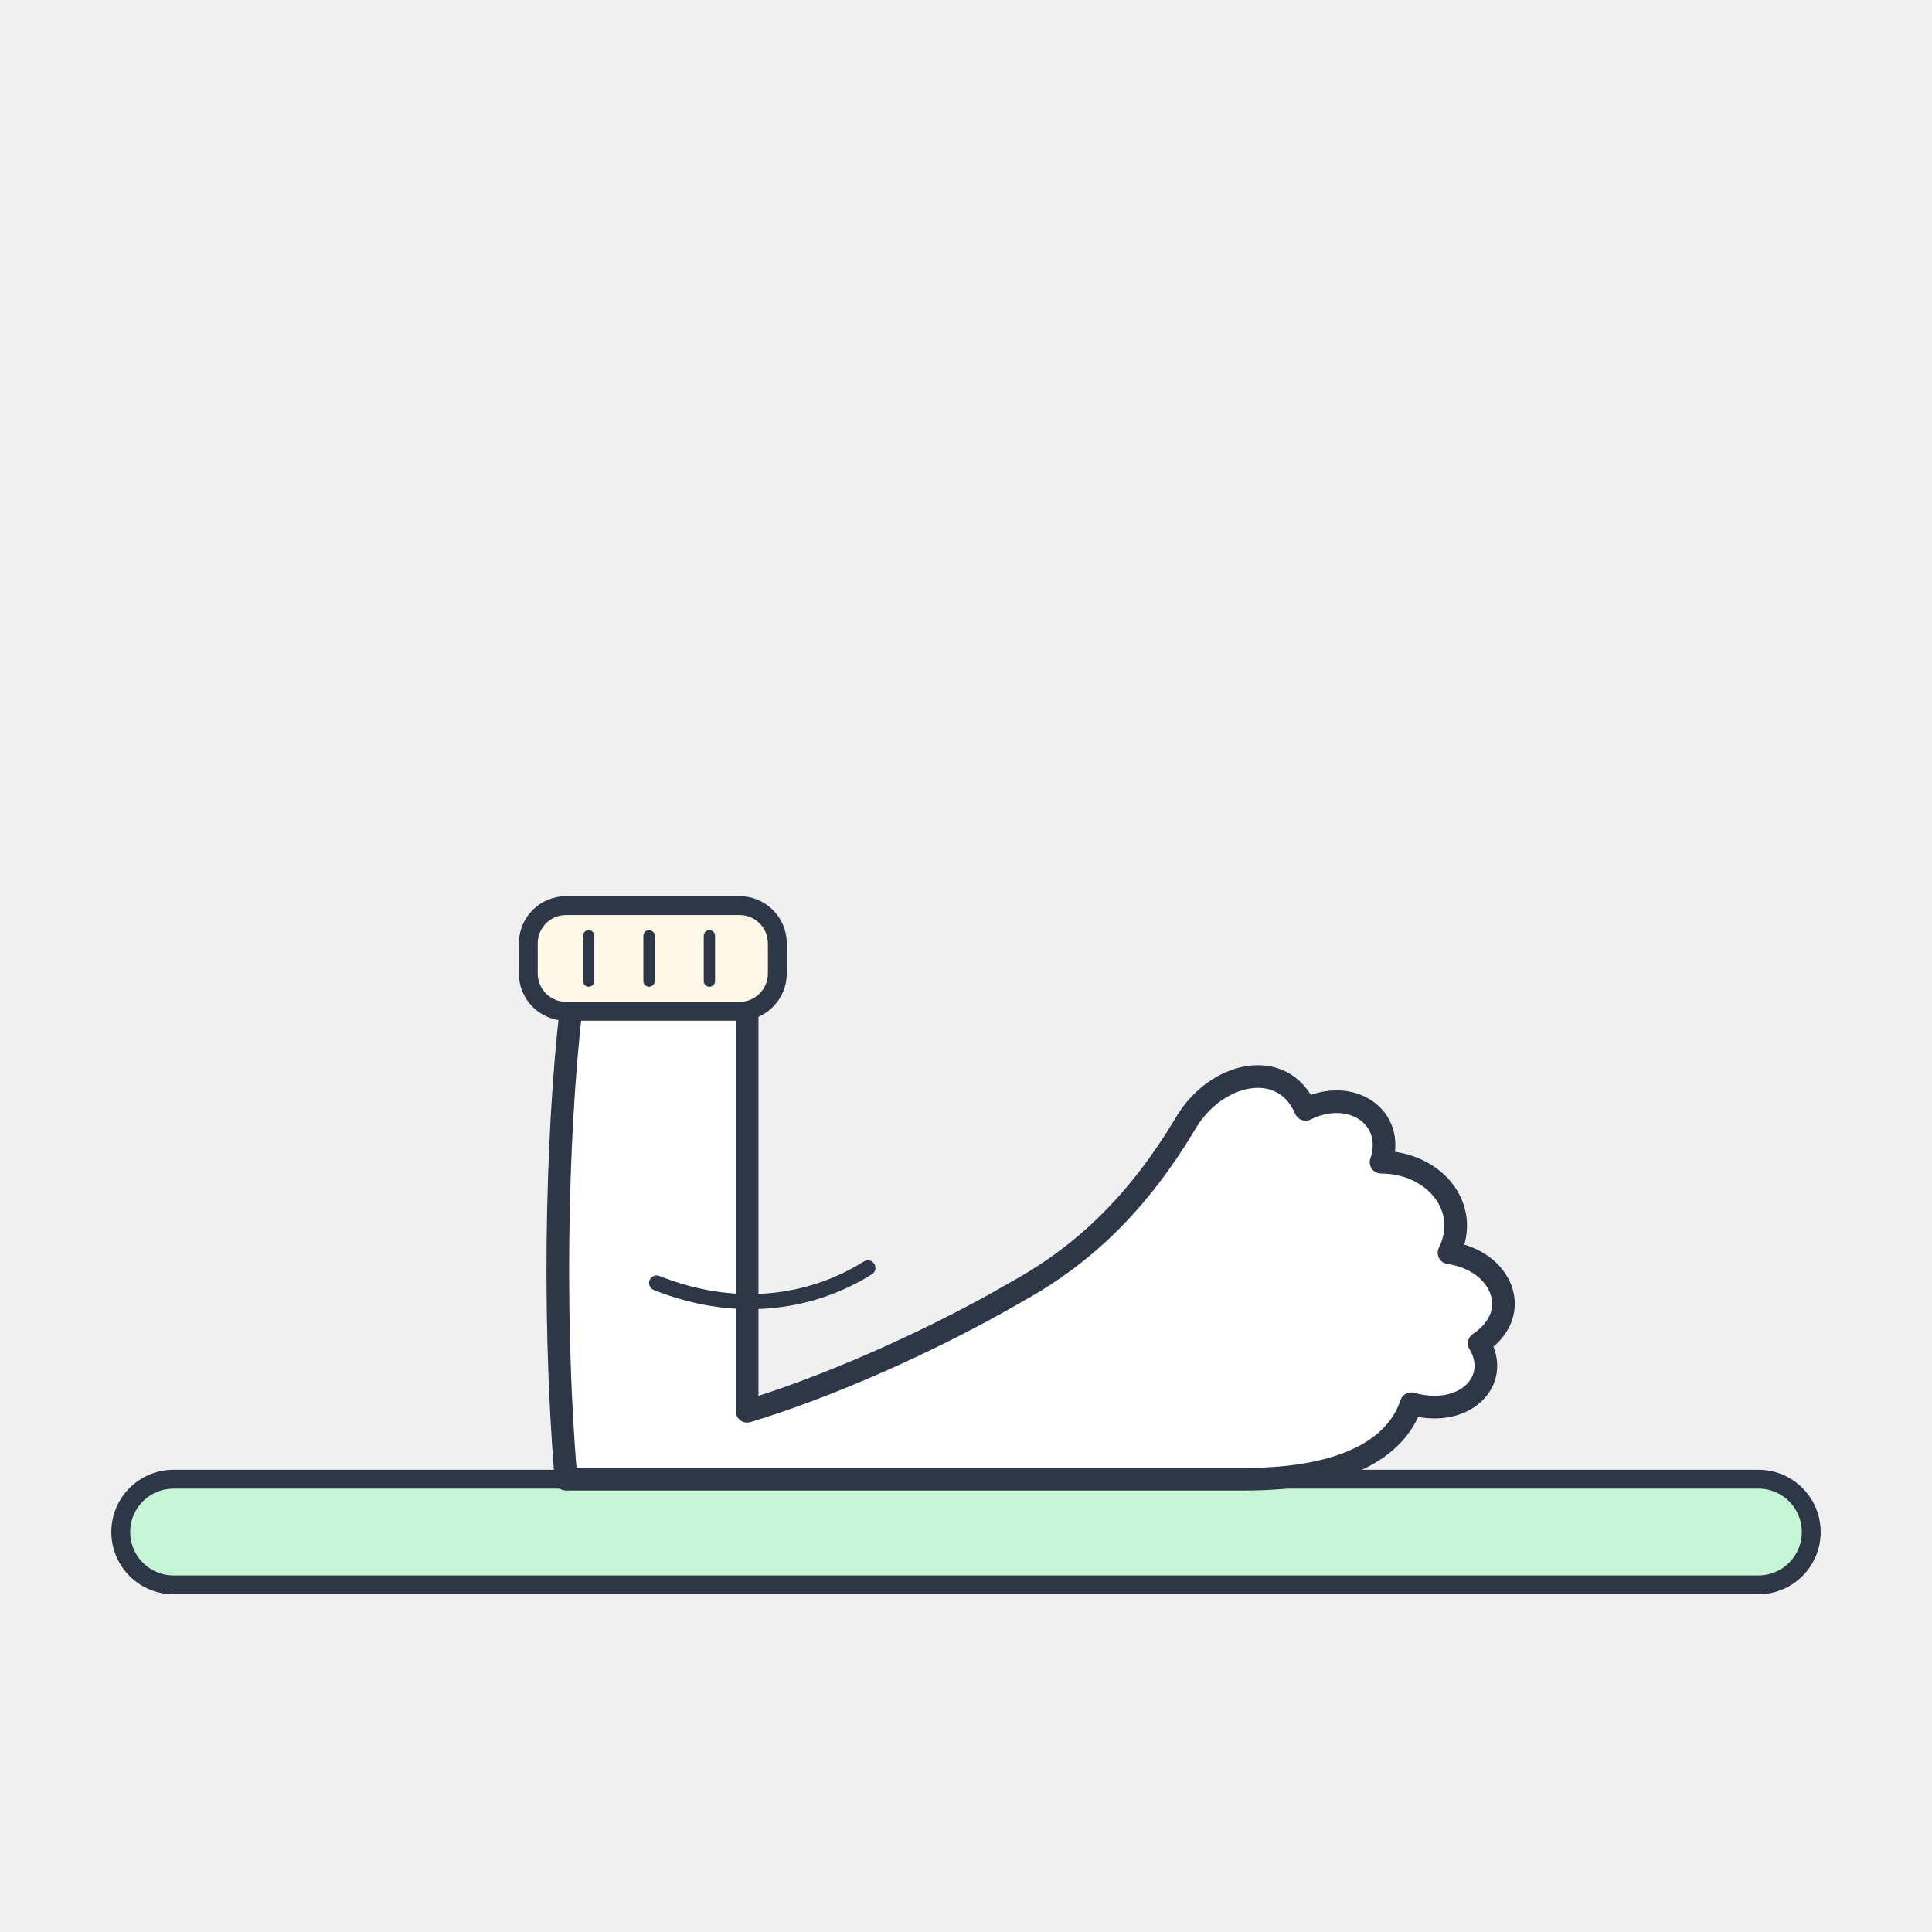
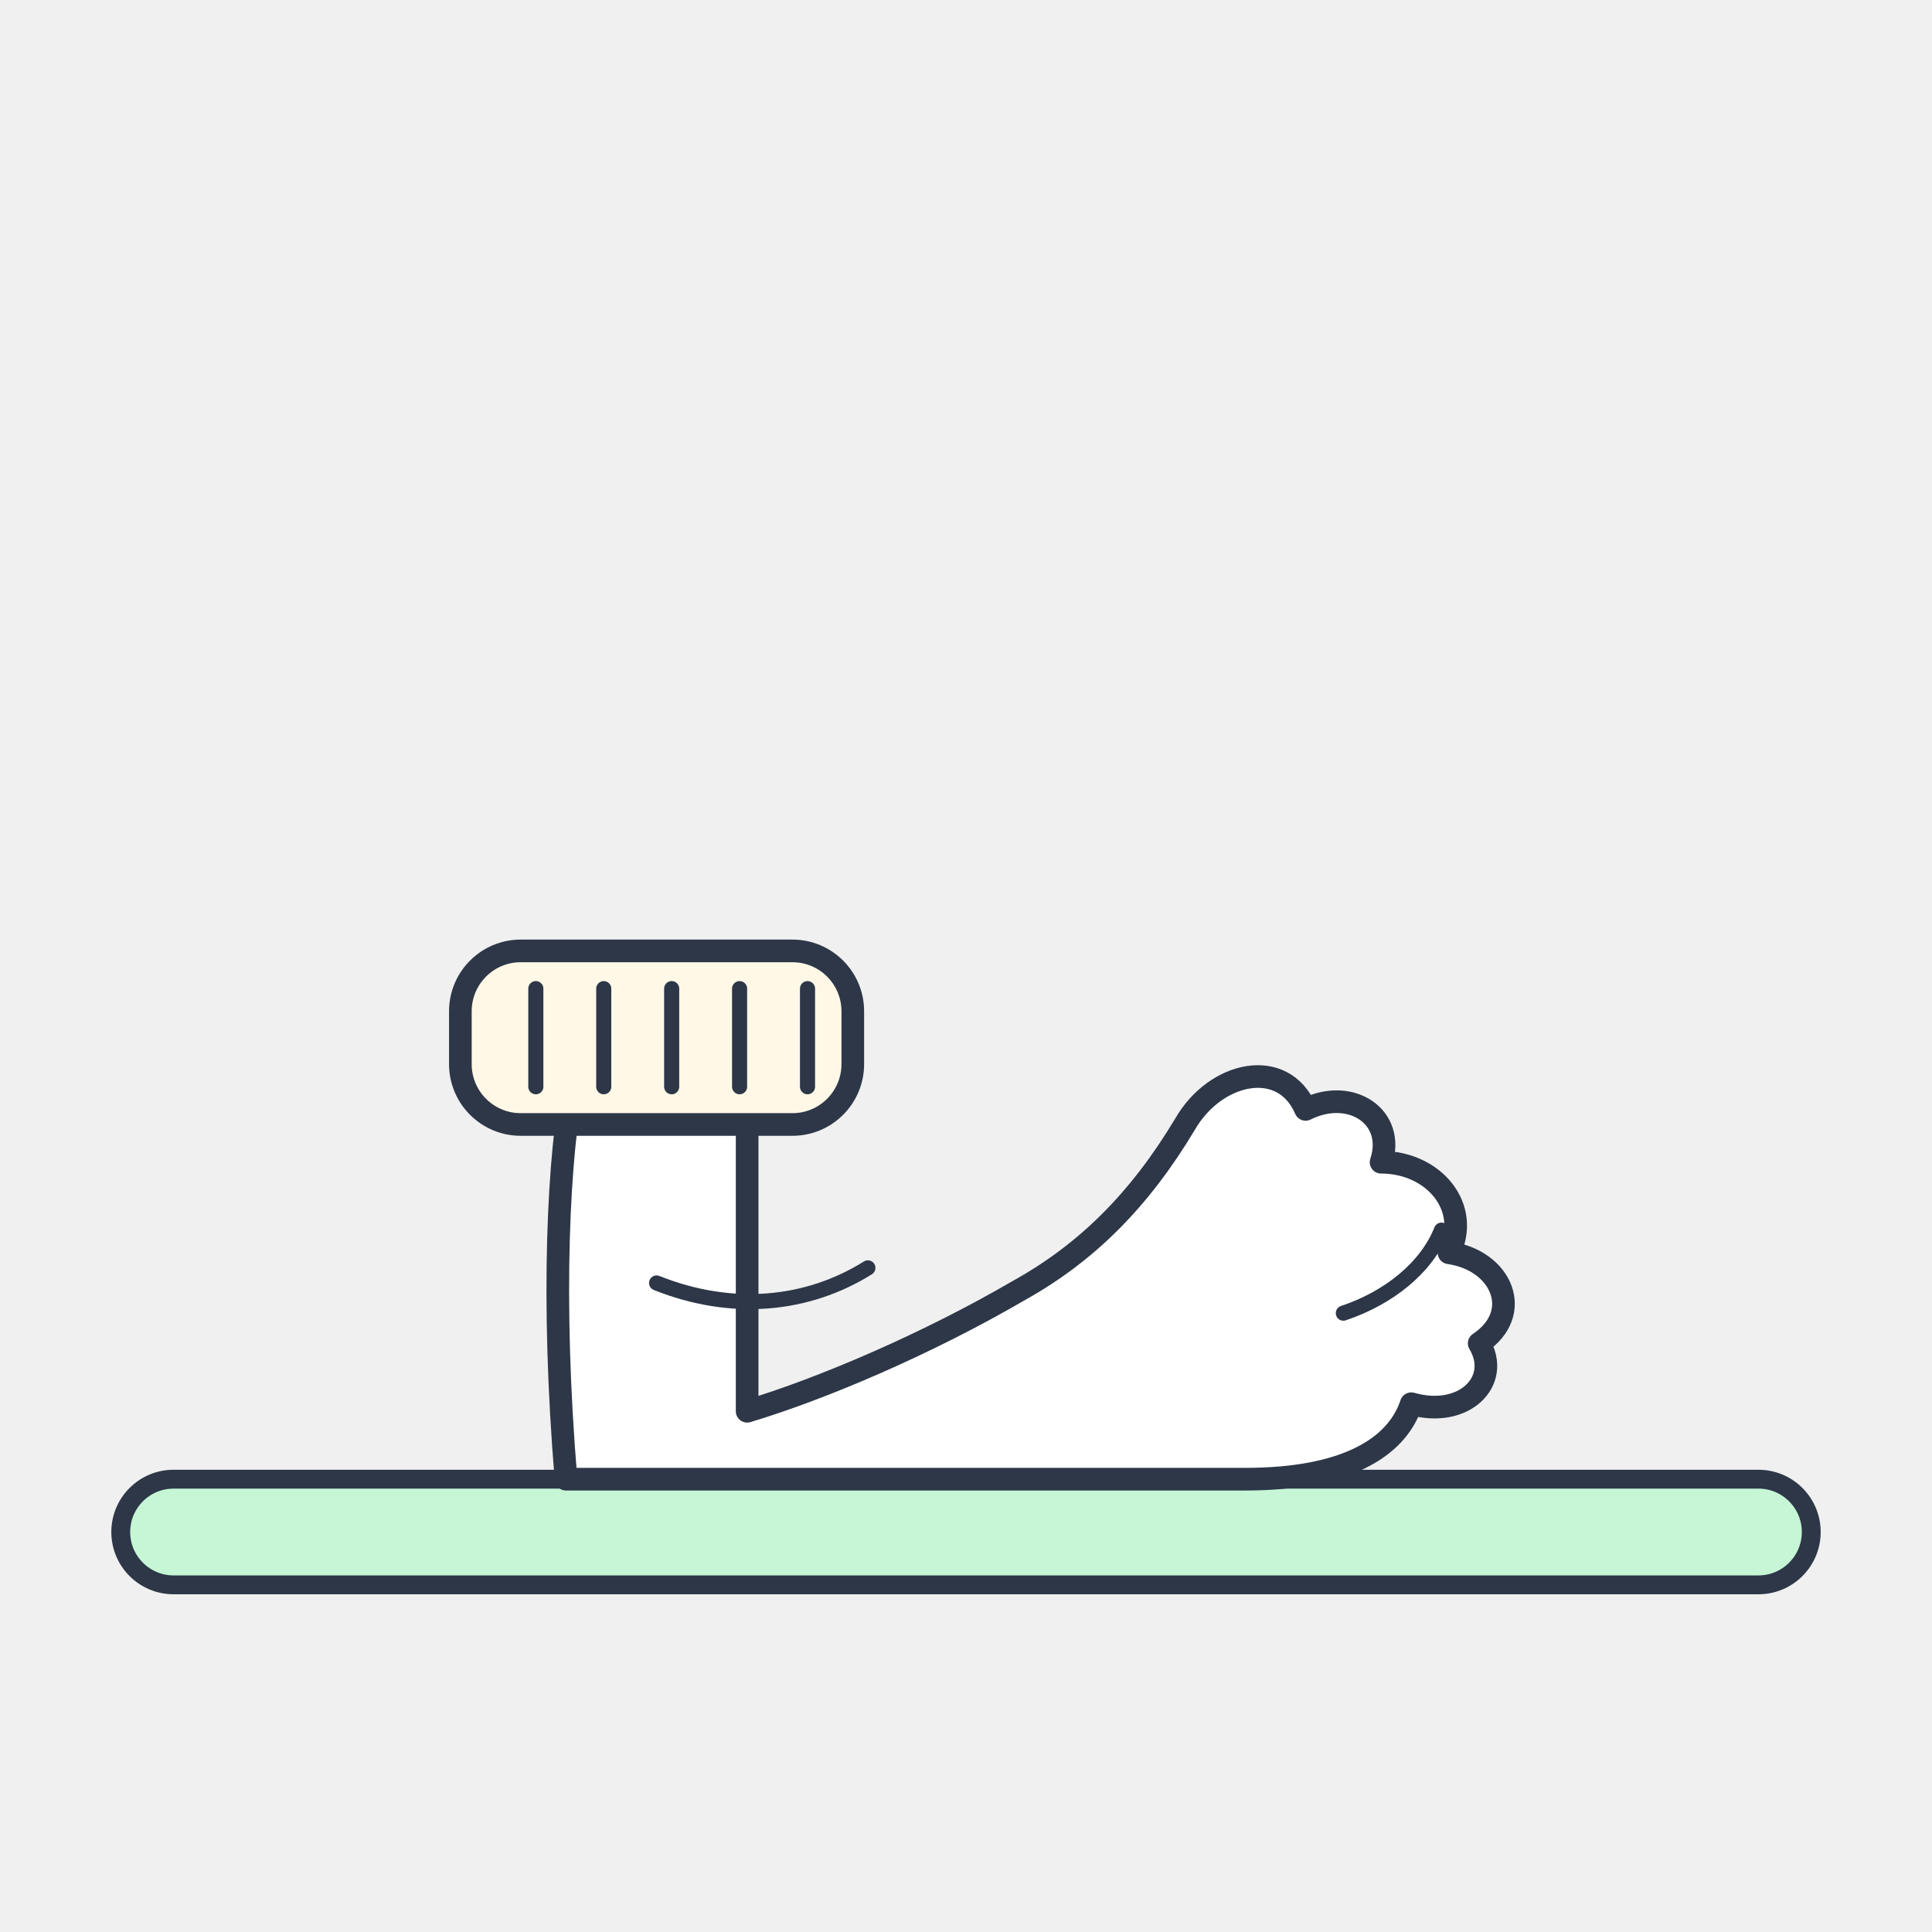
<svg xmlns="http://www.w3.org/2000/svg" viewBox="0 0 512 512">
  <rect x="32" y="392" width="448" height="28" rx="14" fill="#C6F6D5" stroke="#2D3748" stroke-width="5" />
-   <path d="M 198 374 L 198 262 L 152 262 C 148 292 146 344 150 392 L 330 392 C 356 392 370 384 374 372 C 388 376 398 366 392 356 C 404 348 398 334 384 332 C 390 320 380 308 366 308 C 370 296 358 288 346 294 C 340 280 322 284 314 298 C 302 318 288 332 270 342 C 246 356 218 368 198 374 Z" fill="#FFFFFF" stroke="#2D3748" stroke-width="6" stroke-linejoin="round" />
-   <rect x="140" y="240" width="66" height="28" rx="10" fill="#FFF8E7" stroke="#2D3748" stroke-width="5" />
-   <path d="M 156 248 L 156 260" fill="none" stroke="#2D3748" stroke-width="3" stroke-linecap="round" />
-   <path d="M 172 248 L 172 260" fill="none" stroke="#2D3748" stroke-width="3" stroke-linecap="round" />
-   <path d="M 188 248 L 188 260" fill="none" stroke="#2D3748" stroke-width="3" stroke-linecap="round" />
+   <path d="M 198 374 L 198 286 L 152 286 C 148 306 146 344 150 392 L 330 392 C 356 392 370 384 374 372 C 388 376 398 366 392 356 C 404 348 398 334 384 332 C 390 320 380 308 366 308 C 370 296 358 288 346 294 C 340 280 322 284 314 298 C 302 318 288 332 270 342 C 246 356 218 368 198 374 Z" fill="#FFFFFF" stroke="#2D3748" stroke-width="6" stroke-linejoin="round" />
+   <rect x="122" y="252" width="104" height="46" rx="16" fill="#FFF8E7" stroke="#2D3748" stroke-width="6" />
+   <path d="M 142 262 L 142 288" fill="none" stroke="#2D3748" stroke-width="4" stroke-linecap="round" />
+   <path d="M 160 262 L 160 288" fill="none" stroke="#2D3748" stroke-width="4" stroke-linecap="round" />
+   <path d="M 178 262 L 178 288" fill="none" stroke="#2D3748" stroke-width="4" stroke-linecap="round" />
+   <path d="M 196 262 L 196 288" fill="none" stroke="#2D3748" stroke-width="4" stroke-linecap="round" />
+   <path d="M 214 262 L 214 288" fill="none" stroke="#2D3748" stroke-width="4" stroke-linecap="round" />
  <path d="M 174 340 C 194 348 214 346 230 336" fill="none" stroke="#2D3748" stroke-width="4" stroke-linecap="round" />
+   <path d="M 356 348 C 368 344 378 336 382 326" fill="none" stroke="#2D3748" stroke-width="4" stroke-linecap="round" />
</svg>
